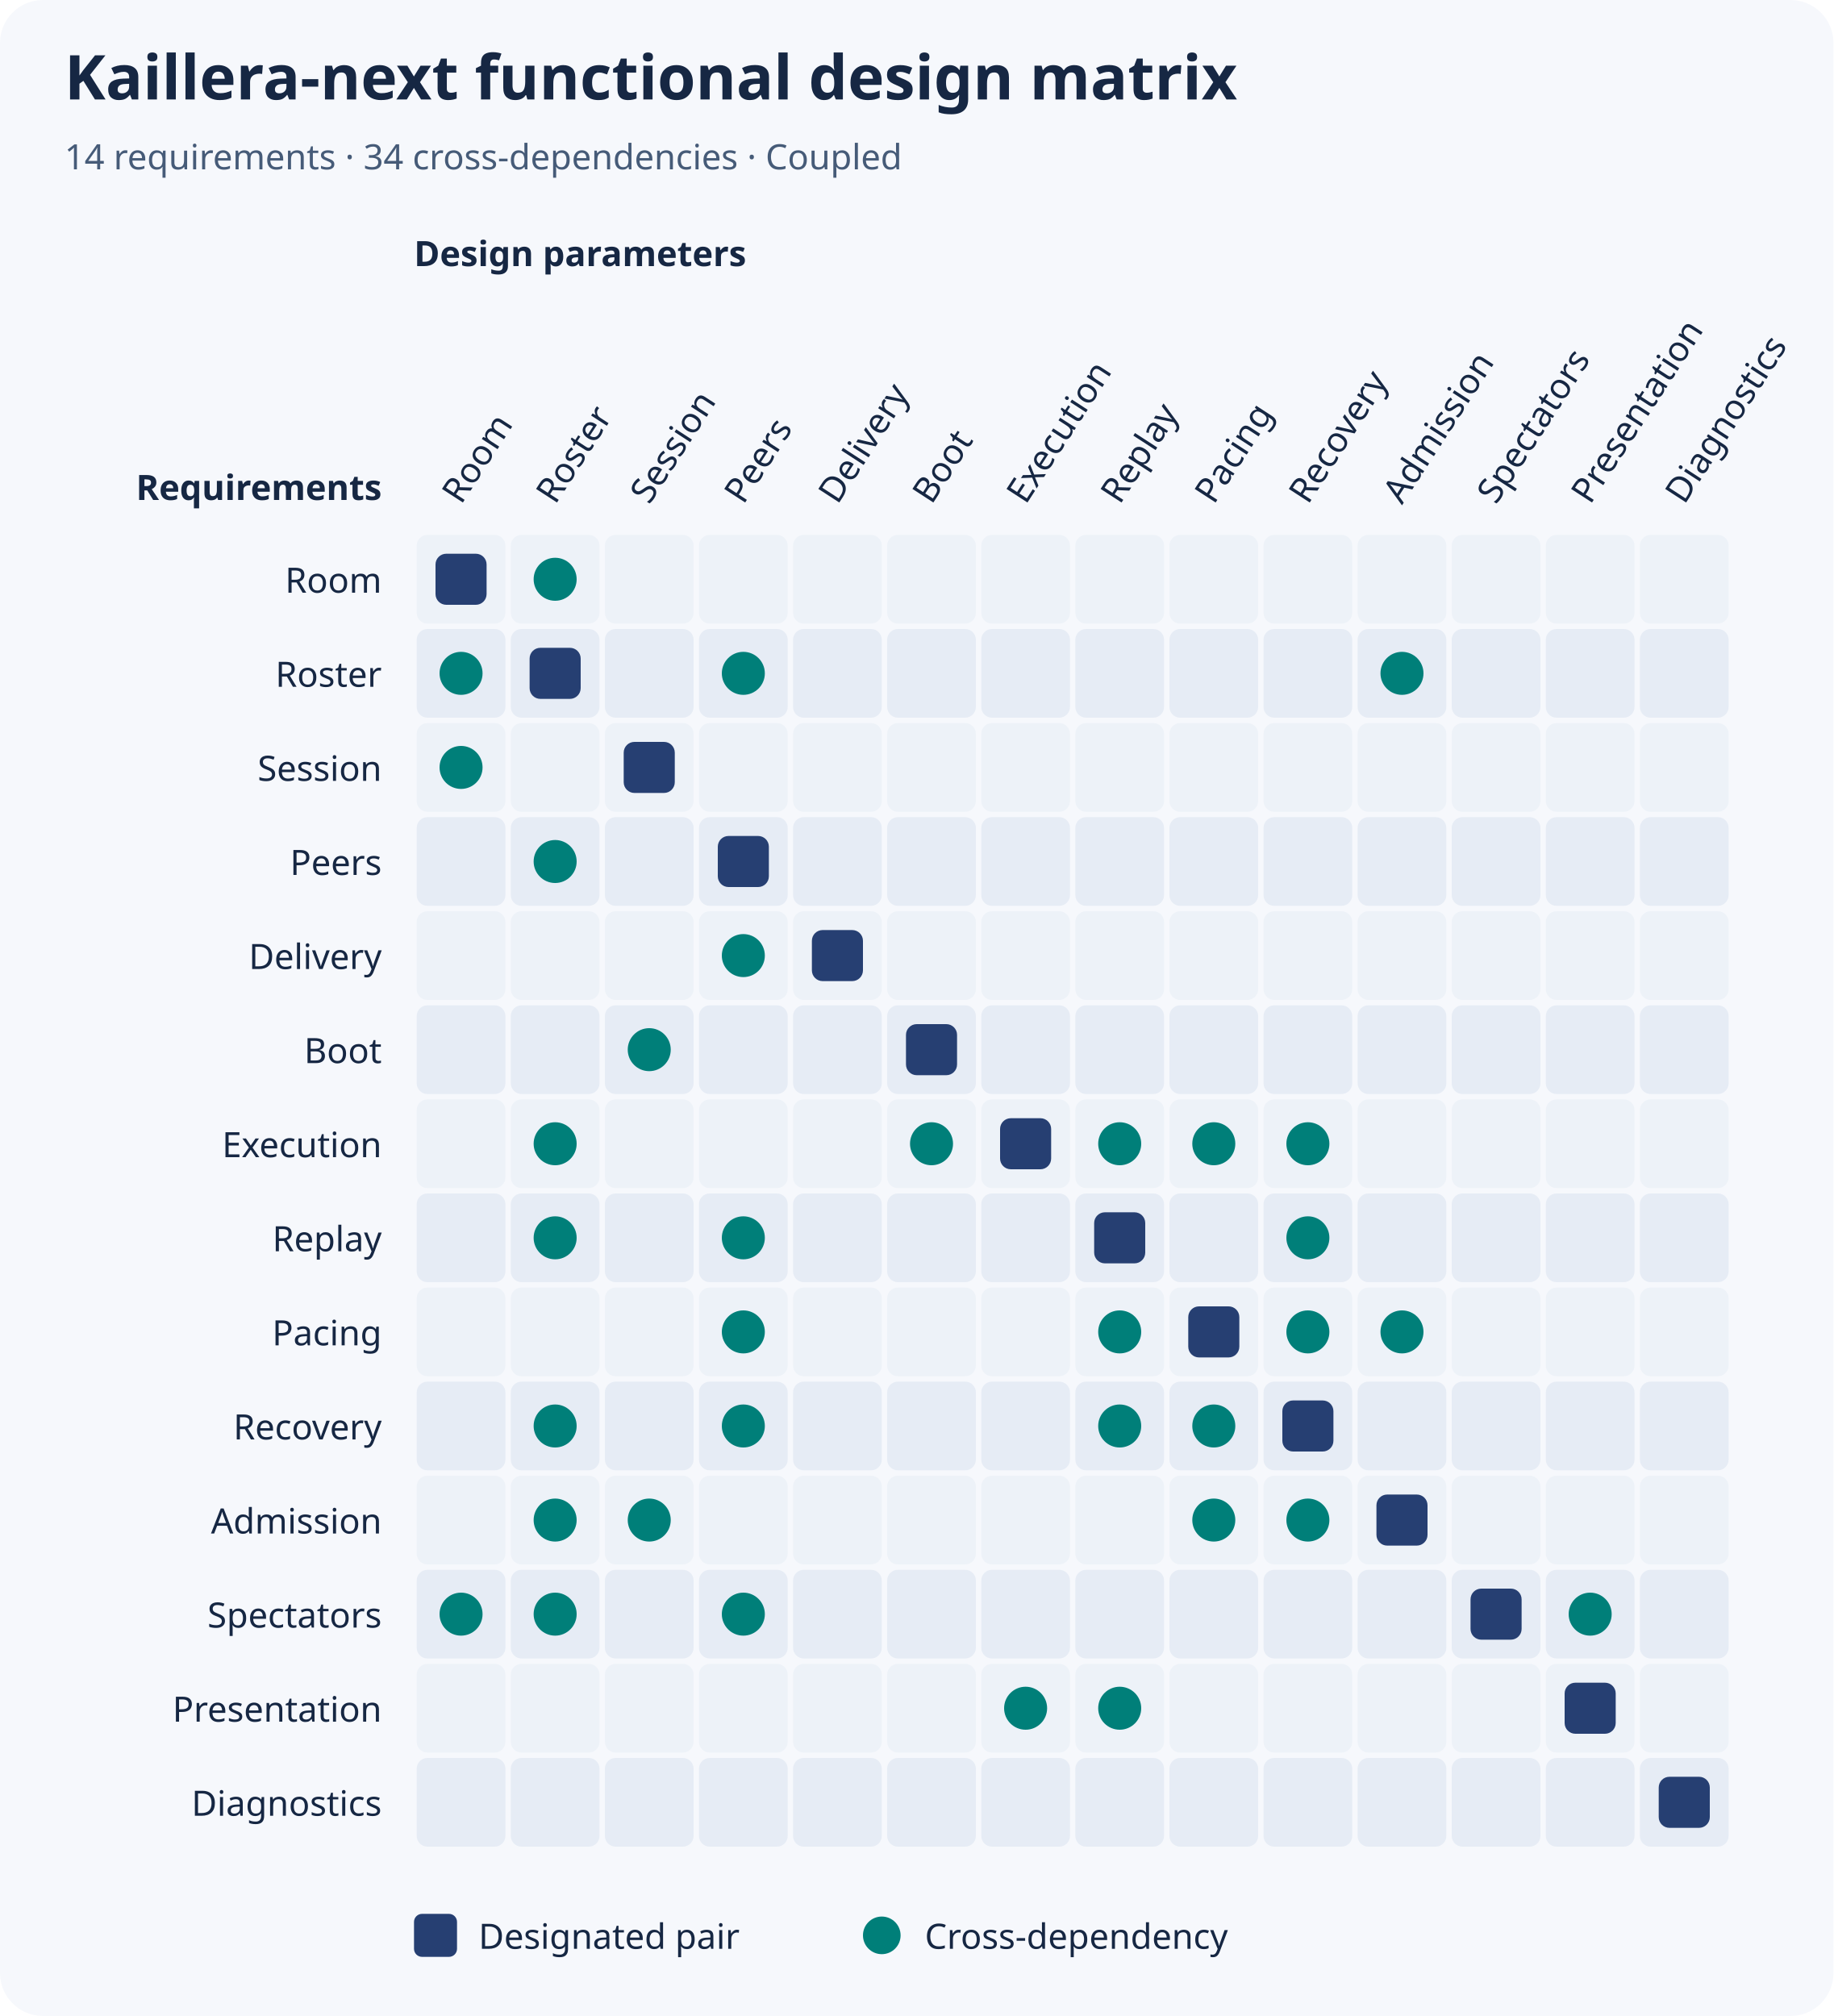
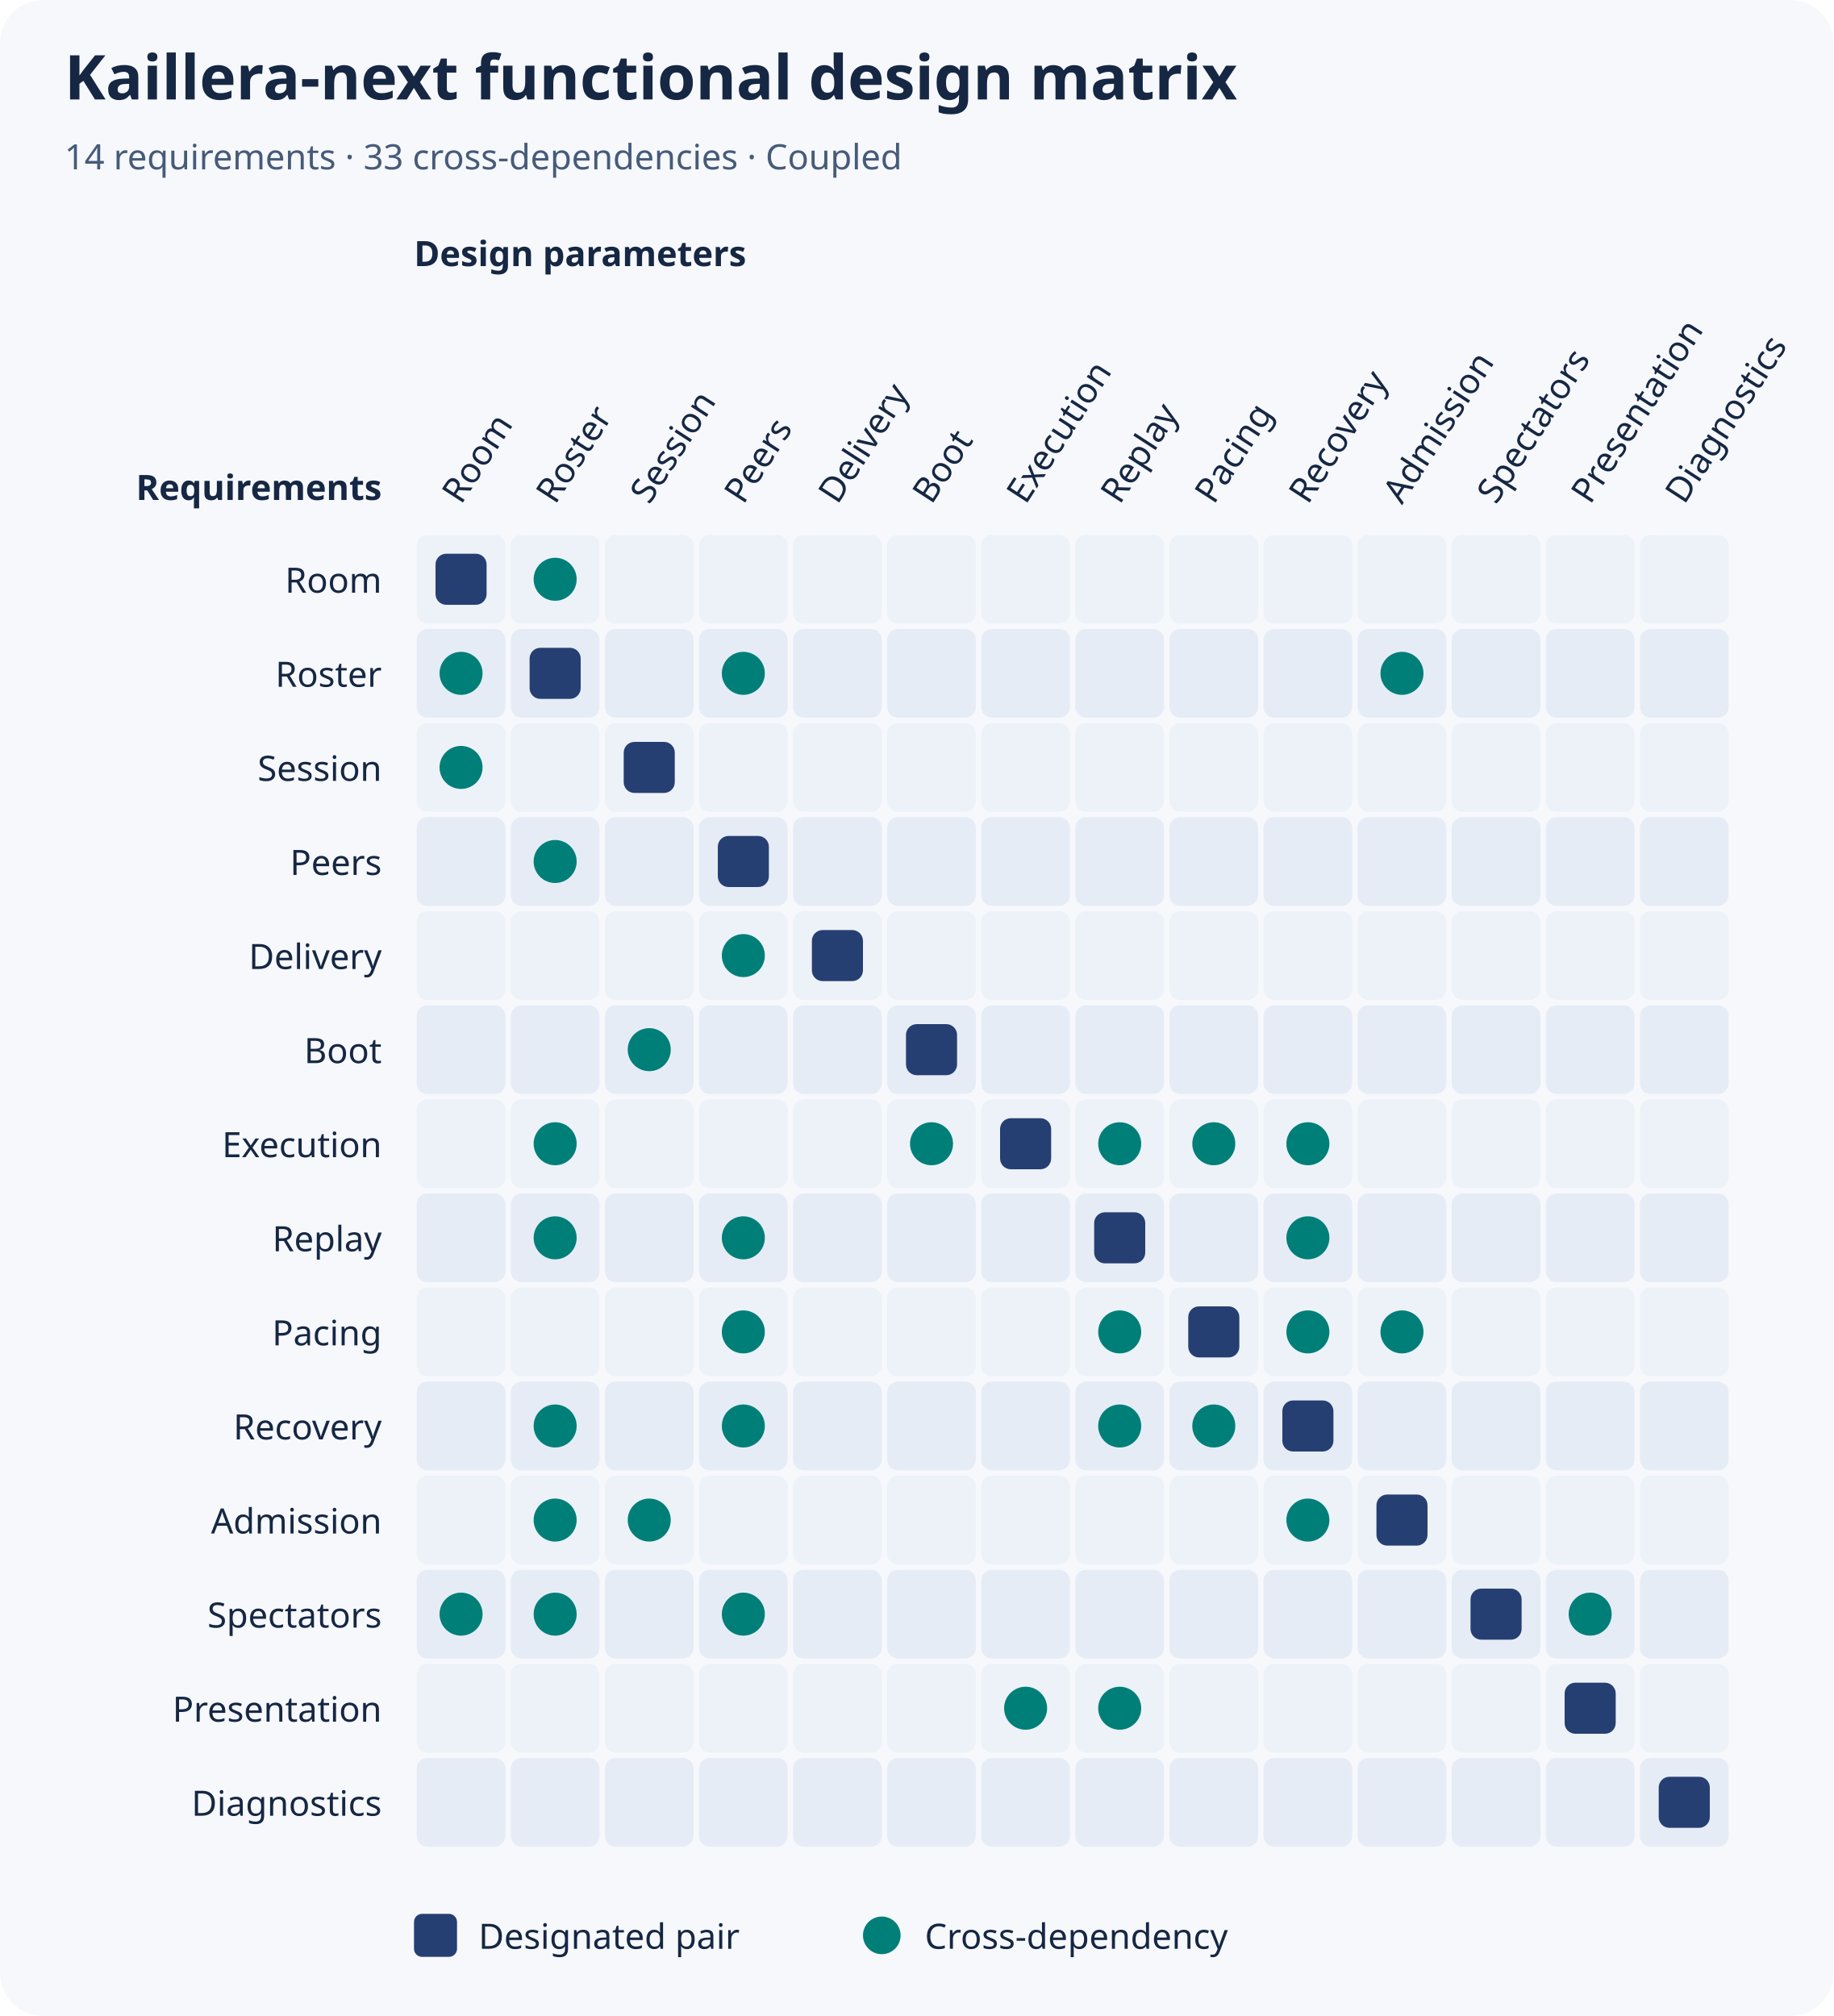
<svg xmlns="http://www.w3.org/2000/svg" viewBox="0 0 682 750" width="682" height="750" role="img" aria-labelledby="title description">
  <rect x="0" y="0" width="682" height="750" rx="16" fill="#f6f8fc" />
  <g fill="#162743" font-family="system-ui, sans-serif" font-size="13">
    <text x="24" y="37" font-size="23" font-weight="700">Kaillera-next functional design matrix</text>
-     <text x="24" y="63" fill="#465b78">14 requirements · 34 cross-dependencies · Coupled</text>
+     <text x="24" y="63" fill="#465b78">14 requirements · 33 cross-dependencies · Coupled</text>
    <text x="154" y="99" font-weight="700">Design parameters</text>
    <text x="142" y="186" text-anchor="end" font-weight="700">Requirements</text>
    <text x="171.5" y="188" transform="rotate(-57 171.5 188)">Room</text>
    <text x="206.5" y="188" transform="rotate(-57 206.5 188)">Roster</text>
    <text x="241.5" y="188" transform="rotate(-57 241.5 188)">Session</text>
    <text x="276.5" y="188" transform="rotate(-57 276.5 188)">Peers</text>
    <text x="311.5" y="188" transform="rotate(-57 311.5 188)">Delivery</text>
    <text x="346.5" y="188" transform="rotate(-57 346.5 188)">Boot</text>
    <text x="381.5" y="188" transform="rotate(-57 381.5 188)">Execution</text>
    <text x="416.5" y="188" transform="rotate(-57 416.5 188)">Replay</text>
    <text x="451.5" y="188" transform="rotate(-57 451.5 188)">Pacing</text>
    <text x="486.5" y="188" transform="rotate(-57 486.5 188)">Recovery</text>
    <text x="521.5" y="188" transform="rotate(-57 521.5 188)">Admission</text>
    <text x="556.5" y="188" transform="rotate(-57 556.5 188)">Spectators</text>
    <text x="591.5" y="188" transform="rotate(-57 591.5 188)">Presentation</text>
    <text x="626.5" y="188" transform="rotate(-57 626.5 188)">Diagnostics</text>
    <text x="142" y="220.5" text-anchor="end">Room</text>
    <rect x="155" y="199" width="33" height="33" rx="4" fill="#edf2f8" />
    <rect x="162" y="206" width="19" height="19" rx="4" fill="#263f72" />
    <rect x="190" y="199" width="33" height="33" rx="4" fill="#edf2f8" />
    <circle cx="206.5" cy="215.5" r="8" fill="#007f79" />
    <rect x="225" y="199" width="33" height="33" rx="4" fill="#edf2f8" />
    <rect x="260" y="199" width="33" height="33" rx="4" fill="#edf2f8" />
    <rect x="295" y="199" width="33" height="33" rx="4" fill="#edf2f8" />
    <rect x="330" y="199" width="33" height="33" rx="4" fill="#edf2f8" />
    <rect x="365" y="199" width="33" height="33" rx="4" fill="#edf2f8" />
    <rect x="400" y="199" width="33" height="33" rx="4" fill="#edf2f8" />
    <rect x="435" y="199" width="33" height="33" rx="4" fill="#edf2f8" />
    <rect x="470" y="199" width="33" height="33" rx="4" fill="#edf2f8" />
    <rect x="505" y="199" width="33" height="33" rx="4" fill="#edf2f8" />
    <rect x="540" y="199" width="33" height="33" rx="4" fill="#edf2f8" />
    <rect x="575" y="199" width="33" height="33" rx="4" fill="#edf2f8" />
    <rect x="610" y="199" width="33" height="33" rx="4" fill="#edf2f8" />
    <text x="142" y="255.5" text-anchor="end">Roster</text>
    <rect x="155" y="234" width="33" height="33" rx="4" fill="#e6ecf5" />
    <circle cx="171.5" cy="250.5" r="8" fill="#007f79" />
    <rect x="190" y="234" width="33" height="33" rx="4" fill="#e6ecf5" />
    <rect x="197" y="241" width="19" height="19" rx="4" fill="#263f72" />
    <rect x="225" y="234" width="33" height="33" rx="4" fill="#e6ecf5" />
    <rect x="260" y="234" width="33" height="33" rx="4" fill="#e6ecf5" />
    <circle cx="276.5" cy="250.5" r="8" fill="#007f79" />
    <rect x="295" y="234" width="33" height="33" rx="4" fill="#e6ecf5" />
    <rect x="330" y="234" width="33" height="33" rx="4" fill="#e6ecf5" />
    <rect x="365" y="234" width="33" height="33" rx="4" fill="#e6ecf5" />
    <rect x="400" y="234" width="33" height="33" rx="4" fill="#e6ecf5" />
    <rect x="435" y="234" width="33" height="33" rx="4" fill="#e6ecf5" />
    <rect x="470" y="234" width="33" height="33" rx="4" fill="#e6ecf5" />
    <rect x="505" y="234" width="33" height="33" rx="4" fill="#e6ecf5" />
    <circle cx="521.5" cy="250.5" r="8" fill="#007f79" />
    <rect x="540" y="234" width="33" height="33" rx="4" fill="#e6ecf5" />
    <rect x="575" y="234" width="33" height="33" rx="4" fill="#e6ecf5" />
    <rect x="610" y="234" width="33" height="33" rx="4" fill="#e6ecf5" />
    <text x="142" y="290.5" text-anchor="end">Session</text>
    <rect x="155" y="269" width="33" height="33" rx="4" fill="#edf2f8" />
    <circle cx="171.5" cy="285.5" r="8" fill="#007f79" />
    <rect x="190" y="269" width="33" height="33" rx="4" fill="#edf2f8" />
    <rect x="225" y="269" width="33" height="33" rx="4" fill="#edf2f8" />
    <rect x="232" y="276" width="19" height="19" rx="4" fill="#263f72" />
    <rect x="260" y="269" width="33" height="33" rx="4" fill="#edf2f8" />
    <rect x="295" y="269" width="33" height="33" rx="4" fill="#edf2f8" />
    <rect x="330" y="269" width="33" height="33" rx="4" fill="#edf2f8" />
    <rect x="365" y="269" width="33" height="33" rx="4" fill="#edf2f8" />
    <rect x="400" y="269" width="33" height="33" rx="4" fill="#edf2f8" />
    <rect x="435" y="269" width="33" height="33" rx="4" fill="#edf2f8" />
    <rect x="470" y="269" width="33" height="33" rx="4" fill="#edf2f8" />
    <rect x="505" y="269" width="33" height="33" rx="4" fill="#edf2f8" />
    <rect x="540" y="269" width="33" height="33" rx="4" fill="#edf2f8" />
    <rect x="575" y="269" width="33" height="33" rx="4" fill="#edf2f8" />
    <rect x="610" y="269" width="33" height="33" rx="4" fill="#edf2f8" />
    <text x="142" y="325.5" text-anchor="end">Peers</text>
    <rect x="155" y="304" width="33" height="33" rx="4" fill="#e6ecf5" />
    <rect x="190" y="304" width="33" height="33" rx="4" fill="#e6ecf5" />
    <circle cx="206.5" cy="320.5" r="8" fill="#007f79" />
    <rect x="225" y="304" width="33" height="33" rx="4" fill="#e6ecf5" />
    <rect x="260" y="304" width="33" height="33" rx="4" fill="#e6ecf5" />
    <rect x="267" y="311" width="19" height="19" rx="4" fill="#263f72" />
    <rect x="295" y="304" width="33" height="33" rx="4" fill="#e6ecf5" />
    <rect x="330" y="304" width="33" height="33" rx="4" fill="#e6ecf5" />
    <rect x="365" y="304" width="33" height="33" rx="4" fill="#e6ecf5" />
    <rect x="400" y="304" width="33" height="33" rx="4" fill="#e6ecf5" />
    <rect x="435" y="304" width="33" height="33" rx="4" fill="#e6ecf5" />
    <rect x="470" y="304" width="33" height="33" rx="4" fill="#e6ecf5" />
    <rect x="505" y="304" width="33" height="33" rx="4" fill="#e6ecf5" />
    <rect x="540" y="304" width="33" height="33" rx="4" fill="#e6ecf5" />
    <rect x="575" y="304" width="33" height="33" rx="4" fill="#e6ecf5" />
    <rect x="610" y="304" width="33" height="33" rx="4" fill="#e6ecf5" />
    <text x="142" y="360.5" text-anchor="end">Delivery</text>
    <rect x="155" y="339" width="33" height="33" rx="4" fill="#edf2f8" />
    <rect x="190" y="339" width="33" height="33" rx="4" fill="#edf2f8" />
    <rect x="225" y="339" width="33" height="33" rx="4" fill="#edf2f8" />
    <rect x="260" y="339" width="33" height="33" rx="4" fill="#edf2f8" />
    <circle cx="276.5" cy="355.5" r="8" fill="#007f79" />
    <rect x="295" y="339" width="33" height="33" rx="4" fill="#edf2f8" />
    <rect x="302" y="346" width="19" height="19" rx="4" fill="#263f72" />
    <rect x="330" y="339" width="33" height="33" rx="4" fill="#edf2f8" />
    <rect x="365" y="339" width="33" height="33" rx="4" fill="#edf2f8" />
    <rect x="400" y="339" width="33" height="33" rx="4" fill="#edf2f8" />
    <rect x="435" y="339" width="33" height="33" rx="4" fill="#edf2f8" />
    <rect x="470" y="339" width="33" height="33" rx="4" fill="#edf2f8" />
    <rect x="505" y="339" width="33" height="33" rx="4" fill="#edf2f8" />
    <rect x="540" y="339" width="33" height="33" rx="4" fill="#edf2f8" />
    <rect x="575" y="339" width="33" height="33" rx="4" fill="#edf2f8" />
    <rect x="610" y="339" width="33" height="33" rx="4" fill="#edf2f8" />
    <text x="142" y="395.5" text-anchor="end">Boot</text>
    <rect x="155" y="374" width="33" height="33" rx="4" fill="#e6ecf5" />
    <rect x="190" y="374" width="33" height="33" rx="4" fill="#e6ecf5" />
    <rect x="225" y="374" width="33" height="33" rx="4" fill="#e6ecf5" />
    <circle cx="241.5" cy="390.5" r="8" fill="#007f79" />
    <rect x="260" y="374" width="33" height="33" rx="4" fill="#e6ecf5" />
    <rect x="295" y="374" width="33" height="33" rx="4" fill="#e6ecf5" />
    <rect x="330" y="374" width="33" height="33" rx="4" fill="#e6ecf5" />
    <rect x="337" y="381" width="19" height="19" rx="4" fill="#263f72" />
    <rect x="365" y="374" width="33" height="33" rx="4" fill="#e6ecf5" />
    <rect x="400" y="374" width="33" height="33" rx="4" fill="#e6ecf5" />
    <rect x="435" y="374" width="33" height="33" rx="4" fill="#e6ecf5" />
    <rect x="470" y="374" width="33" height="33" rx="4" fill="#e6ecf5" />
    <rect x="505" y="374" width="33" height="33" rx="4" fill="#e6ecf5" />
    <rect x="540" y="374" width="33" height="33" rx="4" fill="#e6ecf5" />
    <rect x="575" y="374" width="33" height="33" rx="4" fill="#e6ecf5" />
    <rect x="610" y="374" width="33" height="33" rx="4" fill="#e6ecf5" />
    <text x="142" y="430.5" text-anchor="end">Execution</text>
    <rect x="155" y="409" width="33" height="33" rx="4" fill="#edf2f8" />
    <rect x="190" y="409" width="33" height="33" rx="4" fill="#edf2f8" />
    <circle cx="206.5" cy="425.5" r="8" fill="#007f79" />
    <rect x="225" y="409" width="33" height="33" rx="4" fill="#edf2f8" />
    <rect x="260" y="409" width="33" height="33" rx="4" fill="#edf2f8" />
    <rect x="295" y="409" width="33" height="33" rx="4" fill="#edf2f8" />
    <rect x="330" y="409" width="33" height="33" rx="4" fill="#edf2f8" />
    <circle cx="346.5" cy="425.5" r="8" fill="#007f79" />
    <rect x="365" y="409" width="33" height="33" rx="4" fill="#edf2f8" />
    <rect x="372" y="416" width="19" height="19" rx="4" fill="#263f72" />
    <rect x="400" y="409" width="33" height="33" rx="4" fill="#edf2f8" />
    <circle cx="416.5" cy="425.5" r="8" fill="#007f79" />
    <rect x="435" y="409" width="33" height="33" rx="4" fill="#edf2f8" />
    <circle cx="451.5" cy="425.5" r="8" fill="#007f79" />
    <rect x="470" y="409" width="33" height="33" rx="4" fill="#edf2f8" />
    <circle cx="486.5" cy="425.5" r="8" fill="#007f79" />
    <rect x="505" y="409" width="33" height="33" rx="4" fill="#edf2f8" />
    <rect x="540" y="409" width="33" height="33" rx="4" fill="#edf2f8" />
    <rect x="575" y="409" width="33" height="33" rx="4" fill="#edf2f8" />
    <rect x="610" y="409" width="33" height="33" rx="4" fill="#edf2f8" />
    <text x="142" y="465.5" text-anchor="end">Replay</text>
    <rect x="155" y="444" width="33" height="33" rx="4" fill="#e6ecf5" />
    <rect x="190" y="444" width="33" height="33" rx="4" fill="#e6ecf5" />
    <circle cx="206.5" cy="460.5" r="8" fill="#007f79" />
    <rect x="225" y="444" width="33" height="33" rx="4" fill="#e6ecf5" />
    <rect x="260" y="444" width="33" height="33" rx="4" fill="#e6ecf5" />
    <circle cx="276.5" cy="460.5" r="8" fill="#007f79" />
    <rect x="295" y="444" width="33" height="33" rx="4" fill="#e6ecf5" />
    <rect x="330" y="444" width="33" height="33" rx="4" fill="#e6ecf5" />
    <rect x="365" y="444" width="33" height="33" rx="4" fill="#e6ecf5" />
    <rect x="400" y="444" width="33" height="33" rx="4" fill="#e6ecf5" />
    <rect x="407" y="451" width="19" height="19" rx="4" fill="#263f72" />
    <rect x="435" y="444" width="33" height="33" rx="4" fill="#e6ecf5" />
    <rect x="470" y="444" width="33" height="33" rx="4" fill="#e6ecf5" />
    <circle cx="486.5" cy="460.5" r="8" fill="#007f79" />
    <rect x="505" y="444" width="33" height="33" rx="4" fill="#e6ecf5" />
    <rect x="540" y="444" width="33" height="33" rx="4" fill="#e6ecf5" />
    <rect x="575" y="444" width="33" height="33" rx="4" fill="#e6ecf5" />
    <rect x="610" y="444" width="33" height="33" rx="4" fill="#e6ecf5" />
    <text x="142" y="500.5" text-anchor="end">Pacing</text>
    <rect x="155" y="479" width="33" height="33" rx="4" fill="#edf2f8" />
    <rect x="190" y="479" width="33" height="33" rx="4" fill="#edf2f8" />
    <rect x="225" y="479" width="33" height="33" rx="4" fill="#edf2f8" />
    <rect x="260" y="479" width="33" height="33" rx="4" fill="#edf2f8" />
    <circle cx="276.5" cy="495.5" r="8" fill="#007f79" />
    <rect x="295" y="479" width="33" height="33" rx="4" fill="#edf2f8" />
    <rect x="330" y="479" width="33" height="33" rx="4" fill="#edf2f8" />
    <rect x="365" y="479" width="33" height="33" rx="4" fill="#edf2f8" />
    <rect x="400" y="479" width="33" height="33" rx="4" fill="#edf2f8" />
    <circle cx="416.5" cy="495.5" r="8" fill="#007f79" />
    <rect x="435" y="479" width="33" height="33" rx="4" fill="#edf2f8" />
    <rect x="442" y="486" width="19" height="19" rx="4" fill="#263f72" />
    <rect x="470" y="479" width="33" height="33" rx="4" fill="#edf2f8" />
    <circle cx="486.5" cy="495.5" r="8" fill="#007f79" />
    <rect x="505" y="479" width="33" height="33" rx="4" fill="#edf2f8" />
    <circle cx="521.5" cy="495.5" r="8" fill="#007f79" />
    <rect x="540" y="479" width="33" height="33" rx="4" fill="#edf2f8" />
    <rect x="575" y="479" width="33" height="33" rx="4" fill="#edf2f8" />
    <rect x="610" y="479" width="33" height="33" rx="4" fill="#edf2f8" />
    <text x="142" y="535.5" text-anchor="end">Recovery</text>
    <rect x="155" y="514" width="33" height="33" rx="4" fill="#e6ecf5" />
    <rect x="190" y="514" width="33" height="33" rx="4" fill="#e6ecf5" />
    <circle cx="206.5" cy="530.5" r="8" fill="#007f79" />
    <rect x="225" y="514" width="33" height="33" rx="4" fill="#e6ecf5" />
    <rect x="260" y="514" width="33" height="33" rx="4" fill="#e6ecf5" />
    <circle cx="276.5" cy="530.5" r="8" fill="#007f79" />
    <rect x="295" y="514" width="33" height="33" rx="4" fill="#e6ecf5" />
    <rect x="330" y="514" width="33" height="33" rx="4" fill="#e6ecf5" />
    <rect x="365" y="514" width="33" height="33" rx="4" fill="#e6ecf5" />
    <rect x="400" y="514" width="33" height="33" rx="4" fill="#e6ecf5" />
    <circle cx="416.5" cy="530.5" r="8" fill="#007f79" />
    <rect x="435" y="514" width="33" height="33" rx="4" fill="#e6ecf5" />
    <circle cx="451.5" cy="530.5" r="8" fill="#007f79" />
    <rect x="470" y="514" width="33" height="33" rx="4" fill="#e6ecf5" />
    <rect x="477" y="521" width="19" height="19" rx="4" fill="#263f72" />
    <rect x="505" y="514" width="33" height="33" rx="4" fill="#e6ecf5" />
    <rect x="540" y="514" width="33" height="33" rx="4" fill="#e6ecf5" />
    <rect x="575" y="514" width="33" height="33" rx="4" fill="#e6ecf5" />
    <rect x="610" y="514" width="33" height="33" rx="4" fill="#e6ecf5" />
    <text x="142" y="570.5" text-anchor="end">Admission</text>
    <rect x="155" y="549" width="33" height="33" rx="4" fill="#edf2f8" />
    <rect x="190" y="549" width="33" height="33" rx="4" fill="#edf2f8" />
    <circle cx="206.5" cy="565.5" r="8" fill="#007f79" />
    <rect x="225" y="549" width="33" height="33" rx="4" fill="#edf2f8" />
    <circle cx="241.5" cy="565.5" r="8" fill="#007f79" />
    <rect x="260" y="549" width="33" height="33" rx="4" fill="#edf2f8" />
    <rect x="295" y="549" width="33" height="33" rx="4" fill="#edf2f8" />
    <rect x="330" y="549" width="33" height="33" rx="4" fill="#edf2f8" />
    <rect x="365" y="549" width="33" height="33" rx="4" fill="#edf2f8" />
    <rect x="400" y="549" width="33" height="33" rx="4" fill="#edf2f8" />
    <rect x="435" y="549" width="33" height="33" rx="4" fill="#edf2f8" />
-     <circle cx="451.5" cy="565.5" r="8" fill="#007f79" />
    <rect x="470" y="549" width="33" height="33" rx="4" fill="#edf2f8" />
    <circle cx="486.5" cy="565.5" r="8" fill="#007f79" />
    <rect x="505" y="549" width="33" height="33" rx="4" fill="#edf2f8" />
    <rect x="512" y="556" width="19" height="19" rx="4" fill="#263f72" />
    <rect x="540" y="549" width="33" height="33" rx="4" fill="#edf2f8" />
    <rect x="575" y="549" width="33" height="33" rx="4" fill="#edf2f8" />
    <rect x="610" y="549" width="33" height="33" rx="4" fill="#edf2f8" />
    <text x="142" y="605.5" text-anchor="end">Spectators</text>
    <rect x="155" y="584" width="33" height="33" rx="4" fill="#e6ecf5" />
    <circle cx="171.5" cy="600.5" r="8" fill="#007f79" />
    <rect x="190" y="584" width="33" height="33" rx="4" fill="#e6ecf5" />
    <circle cx="206.5" cy="600.5" r="8" fill="#007f79" />
    <rect x="225" y="584" width="33" height="33" rx="4" fill="#e6ecf5" />
    <rect x="260" y="584" width="33" height="33" rx="4" fill="#e6ecf5" />
    <circle cx="276.5" cy="600.5" r="8" fill="#007f79" />
    <rect x="295" y="584" width="33" height="33" rx="4" fill="#e6ecf5" />
    <rect x="330" y="584" width="33" height="33" rx="4" fill="#e6ecf5" />
    <rect x="365" y="584" width="33" height="33" rx="4" fill="#e6ecf5" />
    <rect x="400" y="584" width="33" height="33" rx="4" fill="#e6ecf5" />
    <rect x="435" y="584" width="33" height="33" rx="4" fill="#e6ecf5" />
    <rect x="470" y="584" width="33" height="33" rx="4" fill="#e6ecf5" />
    <rect x="505" y="584" width="33" height="33" rx="4" fill="#e6ecf5" />
    <rect x="540" y="584" width="33" height="33" rx="4" fill="#e6ecf5" />
    <rect x="547" y="591" width="19" height="19" rx="4" fill="#263f72" />
    <rect x="575" y="584" width="33" height="33" rx="4" fill="#e6ecf5" />
    <circle cx="591.5" cy="600.5" r="8" fill="#007f79" />
    <rect x="610" y="584" width="33" height="33" rx="4" fill="#e6ecf5" />
    <text x="142" y="640.5" text-anchor="end">Presentation</text>
    <rect x="155" y="619" width="33" height="33" rx="4" fill="#edf2f8" />
    <rect x="190" y="619" width="33" height="33" rx="4" fill="#edf2f8" />
    <rect x="225" y="619" width="33" height="33" rx="4" fill="#edf2f8" />
    <rect x="260" y="619" width="33" height="33" rx="4" fill="#edf2f8" />
    <rect x="295" y="619" width="33" height="33" rx="4" fill="#edf2f8" />
    <rect x="330" y="619" width="33" height="33" rx="4" fill="#edf2f8" />
    <rect x="365" y="619" width="33" height="33" rx="4" fill="#edf2f8" />
    <circle cx="381.5" cy="635.5" r="8" fill="#007f79" />
    <rect x="400" y="619" width="33" height="33" rx="4" fill="#edf2f8" />
    <circle cx="416.5" cy="635.5" r="8" fill="#007f79" />
    <rect x="435" y="619" width="33" height="33" rx="4" fill="#edf2f8" />
    <rect x="470" y="619" width="33" height="33" rx="4" fill="#edf2f8" />
    <rect x="505" y="619" width="33" height="33" rx="4" fill="#edf2f8" />
    <rect x="540" y="619" width="33" height="33" rx="4" fill="#edf2f8" />
    <rect x="575" y="619" width="33" height="33" rx="4" fill="#edf2f8" />
    <rect x="582" y="626" width="19" height="19" rx="4" fill="#263f72" />
    <rect x="610" y="619" width="33" height="33" rx="4" fill="#edf2f8" />
    <text x="142" y="675.5" text-anchor="end">Diagnostics</text>
    <rect x="155" y="654" width="33" height="33" rx="4" fill="#e6ecf5" />
    <rect x="190" y="654" width="33" height="33" rx="4" fill="#e6ecf5" />
    <rect x="225" y="654" width="33" height="33" rx="4" fill="#e6ecf5" />
    <rect x="260" y="654" width="33" height="33" rx="4" fill="#e6ecf5" />
    <rect x="295" y="654" width="33" height="33" rx="4" fill="#e6ecf5" />
    <rect x="330" y="654" width="33" height="33" rx="4" fill="#e6ecf5" />
    <rect x="365" y="654" width="33" height="33" rx="4" fill="#e6ecf5" />
    <rect x="400" y="654" width="33" height="33" rx="4" fill="#e6ecf5" />
    <rect x="435" y="654" width="33" height="33" rx="4" fill="#e6ecf5" />
    <rect x="470" y="654" width="33" height="33" rx="4" fill="#e6ecf5" />
    <rect x="505" y="654" width="33" height="33" rx="4" fill="#e6ecf5" />
    <rect x="540" y="654" width="33" height="33" rx="4" fill="#e6ecf5" />
    <rect x="575" y="654" width="33" height="33" rx="4" fill="#e6ecf5" />
    <rect x="610" y="654" width="33" height="33" rx="4" fill="#e6ecf5" />
    <rect x="617" y="661" width="19" height="19" rx="4" fill="#263f72" />
    <rect x="154" y="712" width="16" height="16" rx="3" fill="#263f72" />
    <text x="178" y="725">Designated pair</text>
    <circle cx="328" cy="720" r="7" fill="#007f79" />
    <text x="344" y="725">Cross-dependency</text>
  </g>
</svg>
